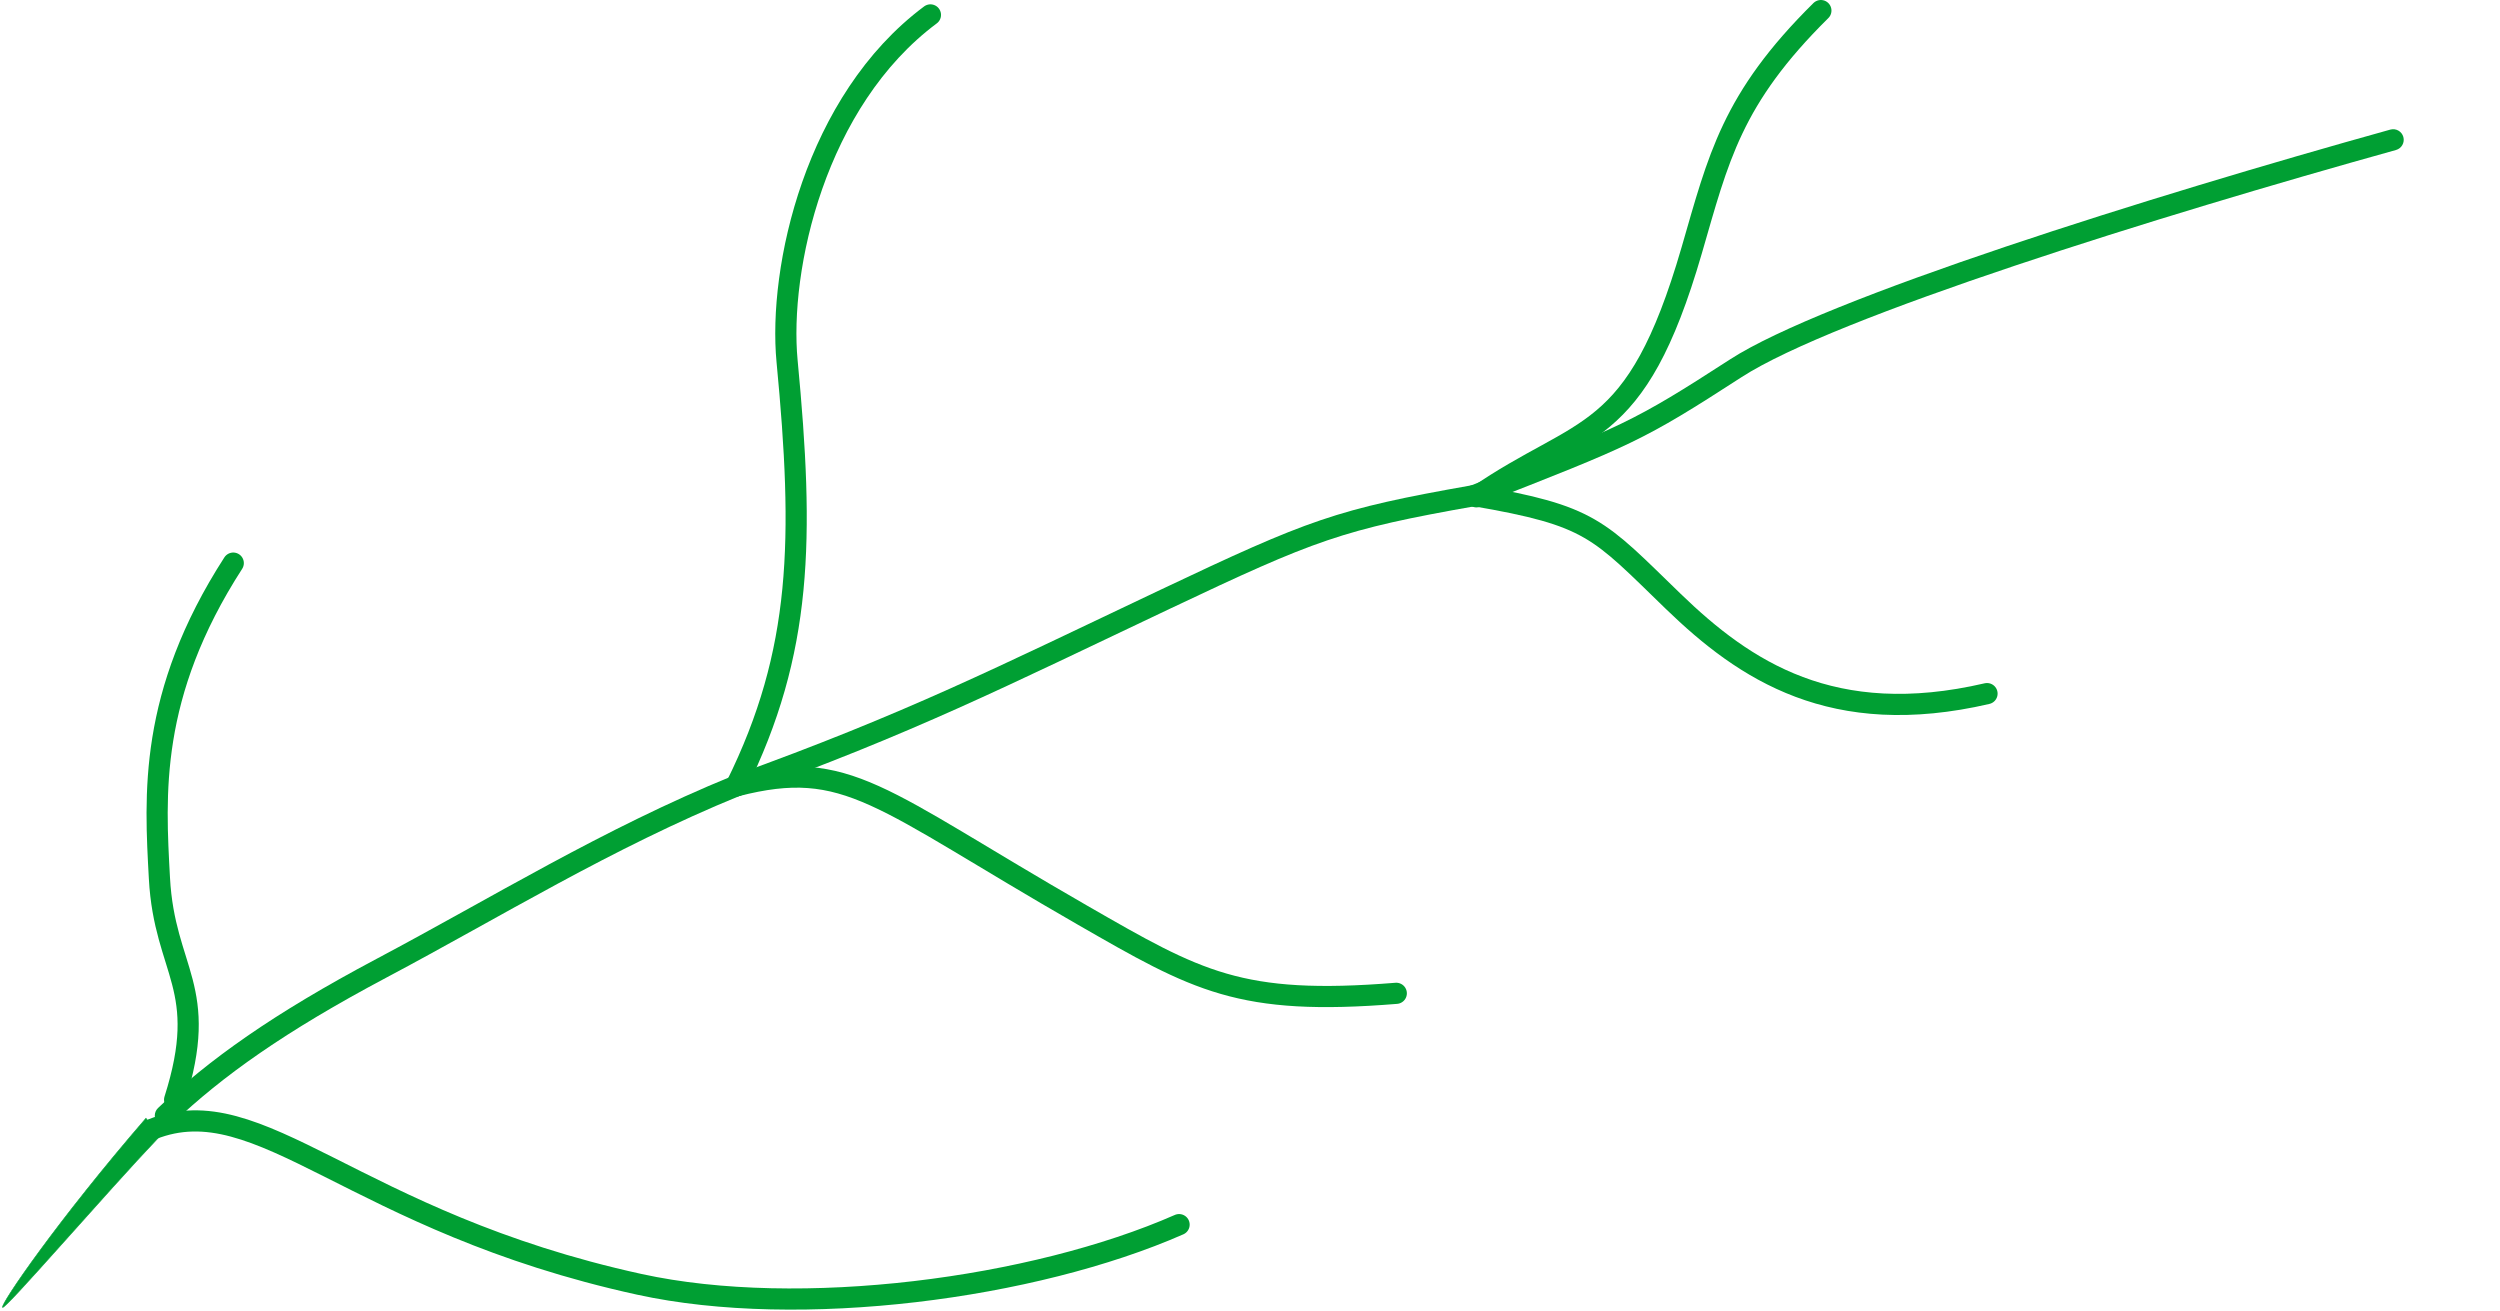
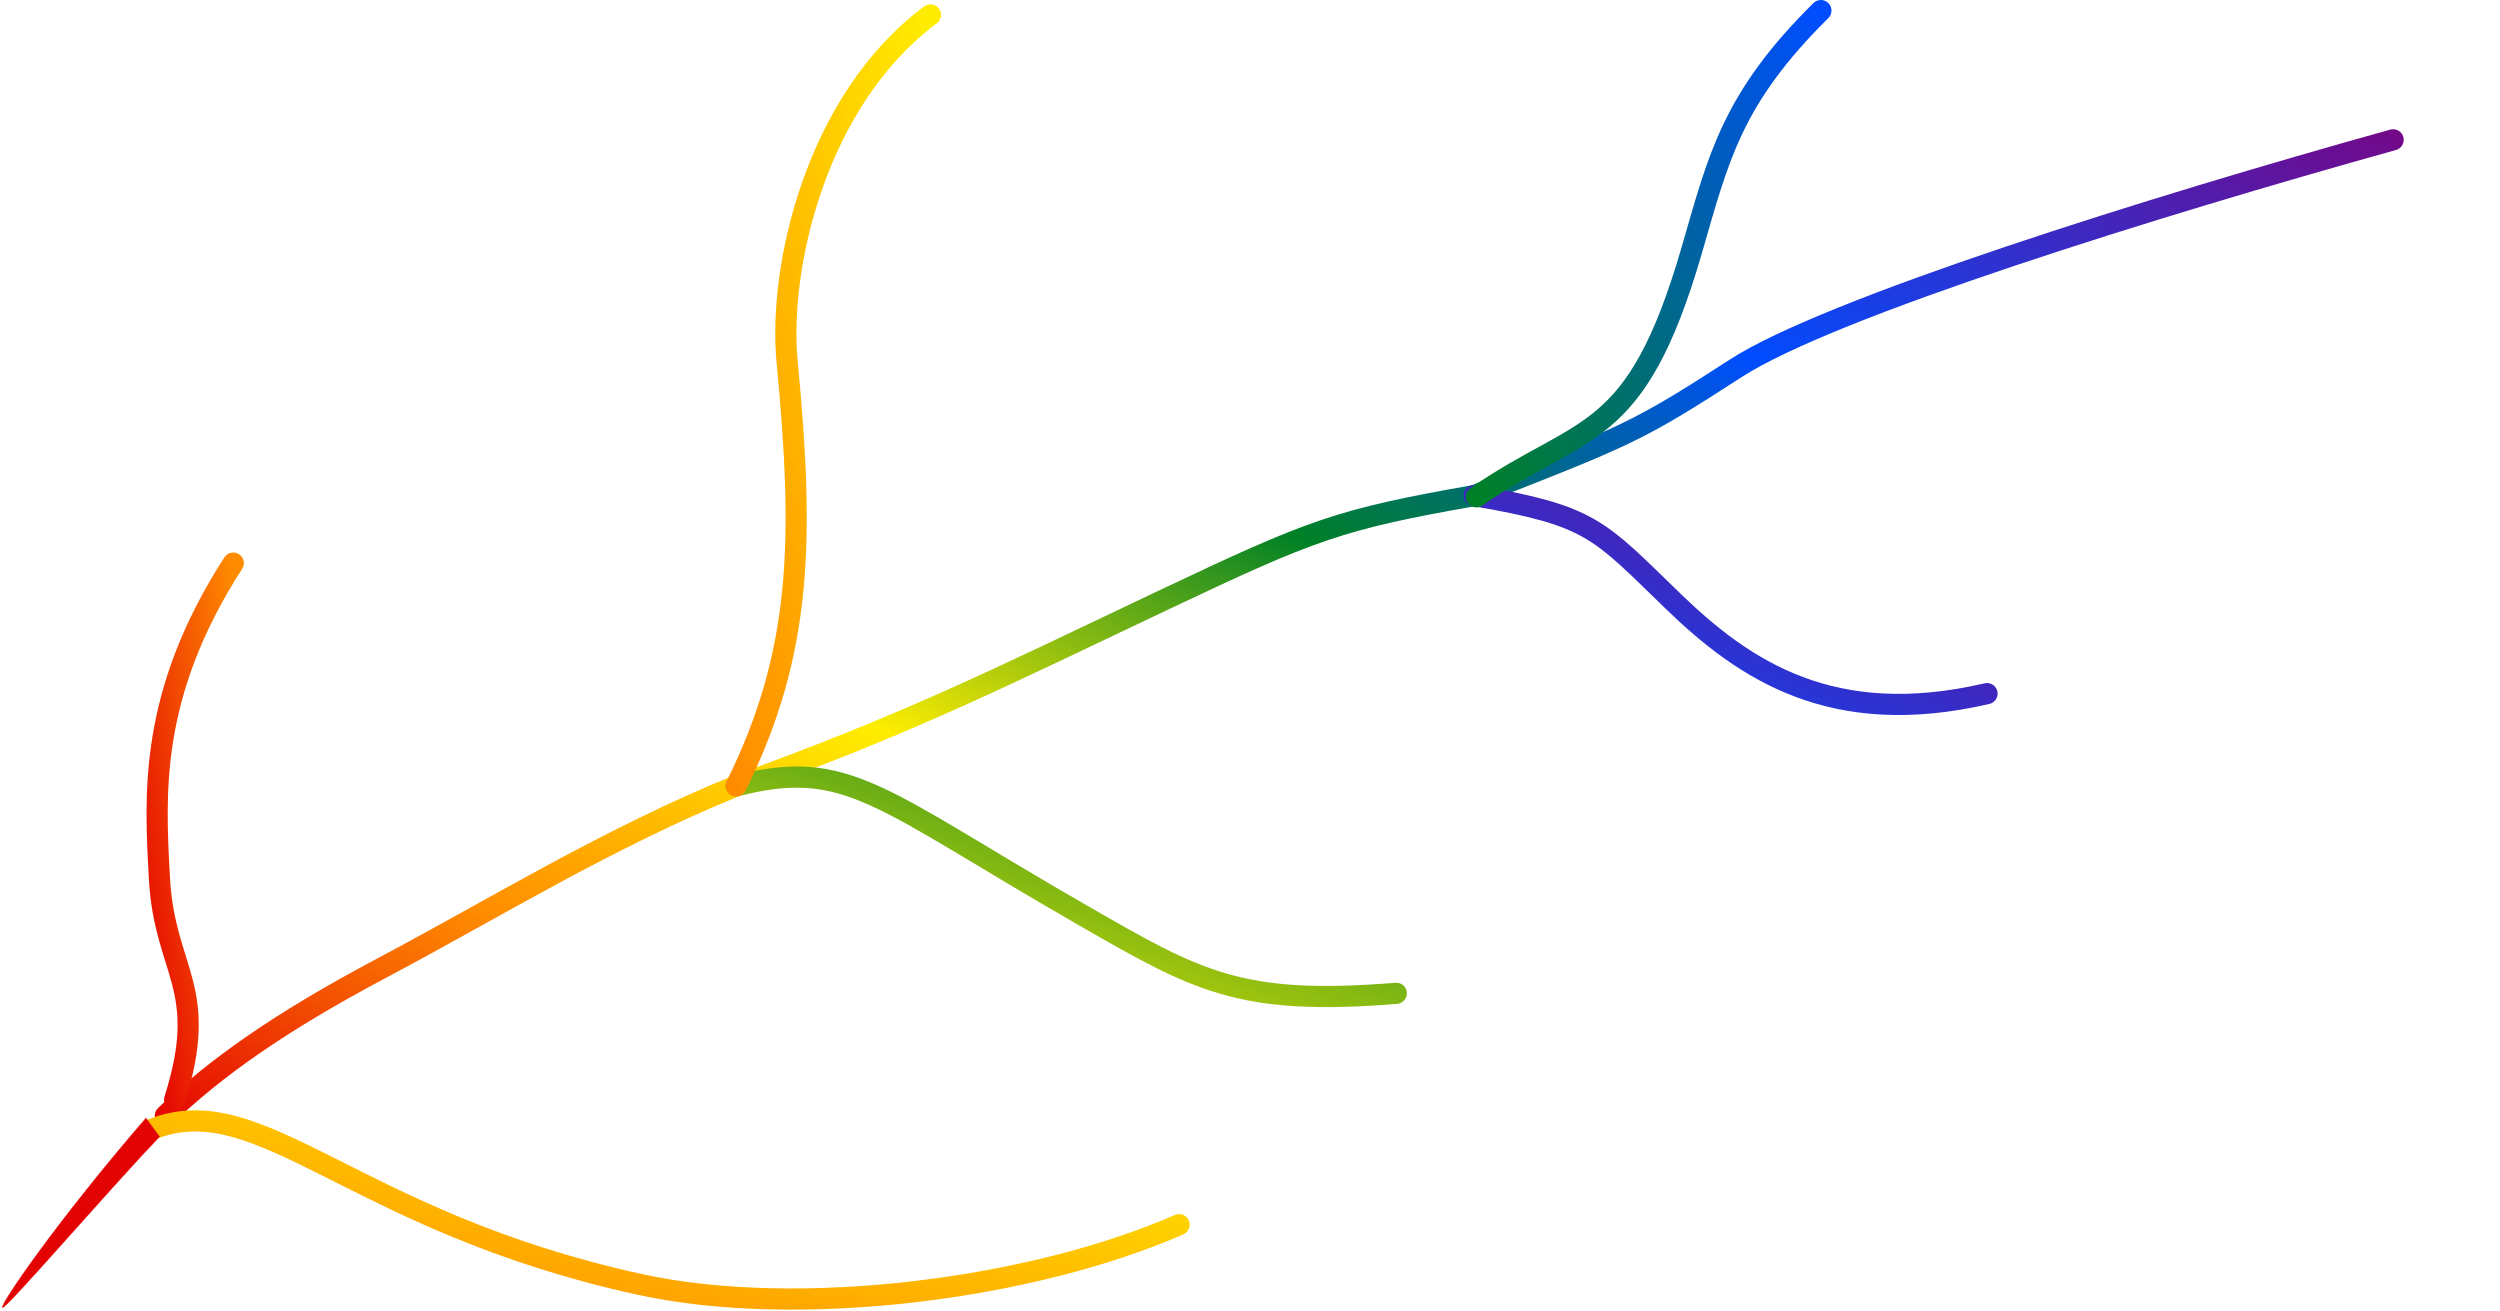
<svg xmlns="http://www.w3.org/2000/svg" width="100%" height="100%" viewBox="0 0 3199 1677" version="1.1" xml:space="preserve" style="fill-rule:evenodd;clip-rule:evenodd;stroke-linecap:round;stroke-linejoin:round;stroke-miterlimit:1.5;">
+   <defs>
+     <linearGradient id="prideMain" x1="0%" y1="100%" x2="100%" y2="0%">
+       <stop offset="0%" stop-color="#E40303" />
+       <stop offset="18%" stop-color="#FF8C00" />
+       <stop offset="36%" stop-color="#FFED00" />
+       <stop offset="55%" stop-color="#008026" />
+       <stop offset="74%" stop-color="#004DFF" />
+       <stop offset="100%" stop-color="#750787" />
+     </linearGradient>
+     <linearGradient id="prideRedOrange" x1="0%" y1="100%" x2="100%" y2="0%">
+       <stop offset="0%" stop-color="#E40303" />
+       <stop offset="100%" stop-color="#FF8C00" />
+     </linearGradient>
+     <linearGradient id="prideOrangeYellow" x1="0%" y1="100%" x2="100%" y2="0%">
+       <stop offset="0%" stop-color="#FF8C00" />
+       <stop offset="100%" stop-color="#FFED00" />
+     </linearGradient>
+     <linearGradient id="prideYellowGreen" x1="0%" y1="100%" x2="100%" y2="0%">
+       <stop offset="0%" stop-color="#FFED00" />
+       <stop offset="100%" stop-color="#008026" />
+     </linearGradient>
+     <linearGradient id="prideGreenBlue" x1="0%" y1="100%" x2="100%" y2="0%">
+       <stop offset="0%" stop-color="#008026" />
+       <stop offset="100%" stop-color="#004DFF" />
+     </linearGradient>
+     <linearGradient id="prideBluePurple" x1="0%" y1="100%" x2="100%" y2="0%">
+       <stop offset="0%" stop-color="#004DFF" />
+       <stop offset="100%" stop-color="#750787" />
+     </linearGradient>
+   </defs>
  <g transform="matrix(1,0,0,1,-9292.05,-1710.87)">
    <g transform="matrix(2.21204,0,0,2.21204,-239.791,-4774.72)">
      <g id="veins">
        <g id="veins-NW" transform="matrix(0.564712,0,0,0.564712,4108.01,2604.74)">
-           <path d="M532.904,1730.11C528.567,1734.23 521.699,1734.06 517.578,1729.72C513.457,1725.38 513.632,1718.52 517.97,1714.39C569.995,1664.96 635.144,1618.22 741.844,1561.61C860.214,1498.81 973.008,1428.83 1106.25,1374.36L1106.46,1374.29C1285.17,1309.81 1375.59,1263.75 1544.86,1183.56C1696.8,1111.58 1724.34,1101.12 1863.15,1076.62C2018.28,1015.99 2028.65,1012.01 2128.15,947.63C2224.66,885.186 2558.89,780.628 2804.6,712.191C2810.36,710.585 2816.34,713.961 2817.95,719.725C2819.55,725.489 2816.18,731.472 2810.41,733.077C2566.95,800.892 2235.56,903.956 2139.93,965.833C2038.74,1031.3 2028.43,1035.3 1870.04,1097.2L1869.04,1097.59L1867.98,1097.78C1730.65,1122 1703.85,1132.23 1554.15,1203.15C1384.2,1283.66 1293.38,1329.89 1114.03,1394.61C981.795,1448.68 869.689,1518.33 752.006,1580.76C647.619,1636.15 583.8,1681.75 532.904,1730.11Z" style="fill:rgb(0,159,51);" />
+           <path d="M532.904,1730.11C528.567,1734.23 521.699,1734.06 517.578,1729.72C513.457,1725.38 513.632,1718.52 517.97,1714.39C569.995,1664.96 635.144,1618.22 741.844,1561.61C860.214,1498.81 973.008,1428.83 1106.25,1374.36L1106.46,1374.29C1285.17,1309.81 1375.59,1263.75 1544.86,1183.56C1696.8,1111.58 1724.34,1101.12 1863.15,1076.62C2018.28,1015.99 2028.65,1012.01 2128.15,947.63C2224.66,885.186 2558.89,780.628 2804.6,712.191C2810.36,710.585 2816.34,713.961 2817.95,719.725C2819.55,725.489 2816.18,731.472 2810.41,733.077C2566.95,800.892 2235.56,903.956 2139.93,965.833C2038.74,1031.3 2028.43,1035.3 1870.04,1097.2L1869.04,1097.59L1867.98,1097.78C1730.65,1122 1703.85,1132.23 1554.15,1203.15C1384.2,1283.66 1293.38,1329.89 1114.03,1394.61C981.795,1448.68 869.689,1518.33 752.006,1580.76C647.619,1636.15 583.8,1681.75 532.904,1730.11Z" style="fill:url(#prideMain);" />
        </g>
        <g transform="matrix(0.564712,0,0,0.564712,4108.01,2604.74)">
-           <path d="M1866.1,1087.1C1986.67,1107.76 1992.93,1120.82 2070,1195.39C2143.4,1266.4 2233.51,1326.67 2391.48,1289.94" style="fill:none;stroke:rgb(0,159,51);stroke-width:21.68px;" />
+           <path d="M1866.1,1087.1C1986.67,1107.76 1992.93,1120.82 2070,1195.39C2143.4,1266.4 2233.51,1326.67 2391.48,1289.94" style="fill:none;stroke:url(#prideBluePurple);stroke-width:21.68px;" />
        </g>
        <g transform="matrix(0.564712,0,0,0.564712,4108.01,2604.74)">
-           <path d="M1110.14,1384.49C1224.34,1355.16 1255.59,1396.6 1464.88,1516.86C1582.56,1584.49 1625.77,1609.96 1786.35,1596.95" style="fill:none;stroke:rgb(0,159,51);stroke-width:21.68px;" />
+           <path d="M1110.14,1384.49C1224.34,1355.16 1255.59,1396.6 1464.88,1516.86C1582.56,1584.49 1625.77,1609.96 1786.35,1596.95" style="fill:none;stroke:url(#prideYellowGreen);stroke-width:21.68px;" />
        </g>
        <g transform="matrix(0.564712,0,0,0.564712,3766.28,2810.01)">
-           <path d="M1116.93,1372.73C1228.48,1328.42 1321.78,1467.19 1616.16,1531.57C1780.43,1567.5 2019.86,1535.99 2169,1470.4" style="fill:none;stroke:rgb(0,159,51);stroke-width:21.68px;" />
+           <path d="M1116.93,1372.73C1228.48,1328.42 1321.78,1467.19 1616.16,1531.57C1780.43,1567.5 2019.86,1535.99 2169,1470.4" style="fill:none;stroke:url(#prideOrangeYellow);stroke-width:21.68px;" />
        </g>
        <g transform="matrix(0.564712,0,0,0.564712,3508.7,2554.34)">
-           <path d="M1596.17,1795.22C1632.91,1679.66 1585.8,1664.46 1580.62,1568.3C1576.04,1483.51 1569.16,1380.55 1656.26,1245.51" style="fill:none;stroke:rgb(0,159,51);stroke-width:21.68px;" />
+           <path d="M1596.17,1795.22C1632.91,1679.66 1585.8,1664.46 1580.62,1568.3C1576.04,1483.51 1569.16,1380.55 1656.26,1245.51" style="fill:none;stroke:url(#prideRedOrange);stroke-width:21.68px;" />
        </g>
        <g transform="matrix(0.564712,0,0,0.564712,4108.01,2604.74)">
-           <path d="M1110.14,1384.49C1178.31,1246.6 1179.6,1130.94 1162.31,949.557C1153.26,854.594 1191.03,682.711 1309.15,594.705" style="fill:none;stroke:rgb(0,159,51);stroke-width:21.68px;" />
+           <path d="M1110.14,1384.49C1178.31,1246.6 1179.6,1130.94 1162.31,949.557C1153.26,854.594 1191.03,682.711 1309.15,594.705" style="fill:none;stroke:url(#prideOrangeYellow);stroke-width:21.68px;" />
        </g>
        <g transform="matrix(0.564712,0,0,0.564712,4108.01,2604.74)">
-           <path d="M1868.42,1088.35C1978.02,1012.56 2031.31,1034.47 2088.91,836.095C2116.41,741.426 2129.66,680.841 2221.29,590.262" style="fill:none;stroke:rgb(0,159,51);stroke-width:21.68px;" />
+           <path d="M1868.42,1088.35C1978.02,1012.56 2031.31,1034.47 2088.91,836.095C2116.41,741.426 2129.66,680.841 2221.29,590.262" style="fill:none;stroke:url(#prideGreenBlue);stroke-width:21.68px;" />
        </g>
        <g transform="matrix(0.452071,0,0,0.452071,108.403,2158.51)">
-           <path d="M9478.81,3141.73C9365.72,3272.66 9292.4,3379.92 9295.28,3383.86C9298.15,3387.8 9427.71,3237.09 9496.06,3165.35L9478.81,3141.73Z" style="fill:rgb(0,159,51);stroke:rgb(0,159,51);stroke-width:0.63px;stroke-linejoin:miter;stroke-miterlimit:10;" />
+           <path d="M9478.81,3141.73C9365.72,3272.66 9292.4,3379.92 9295.28,3383.86C9298.15,3387.8 9427.71,3237.09 9496.06,3165.35L9478.81,3141.73Z" style="fill:#E40303;stroke:#E40303;stroke-width:0.63px;stroke-linejoin:miter;stroke-miterlimit:10;" />
        </g>
      </g>
    </g>
  </g>
</svg>
